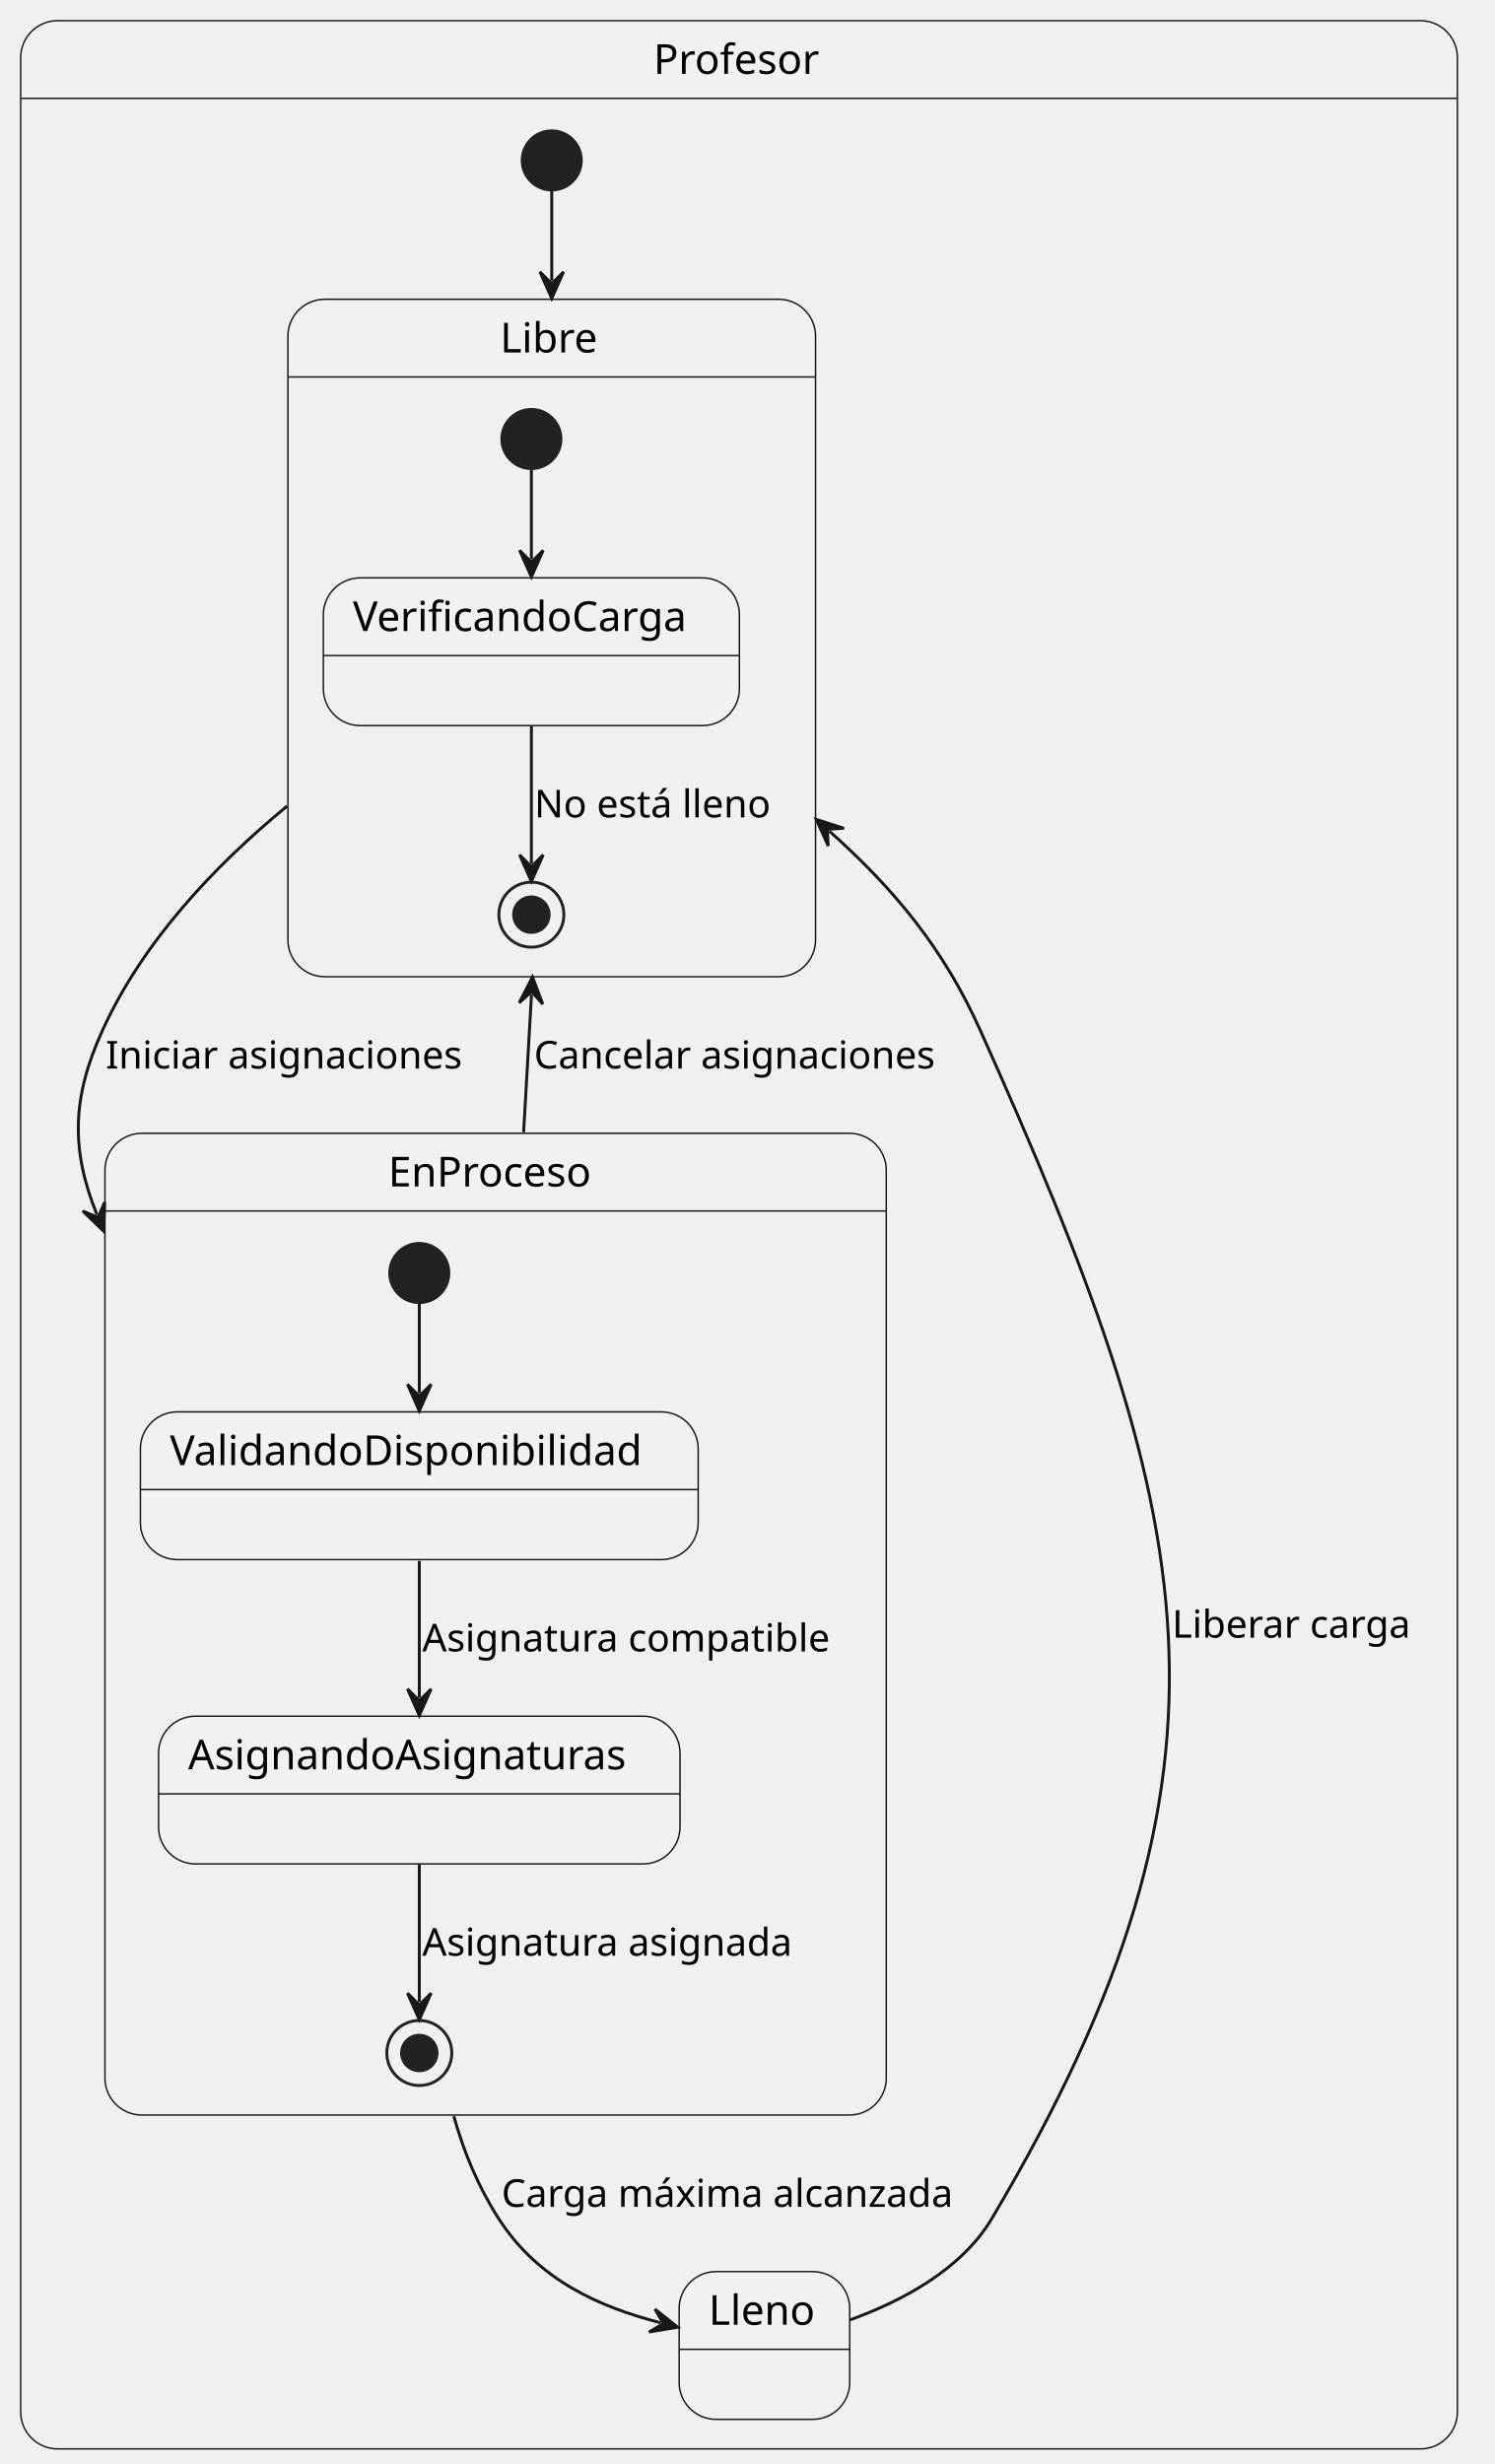
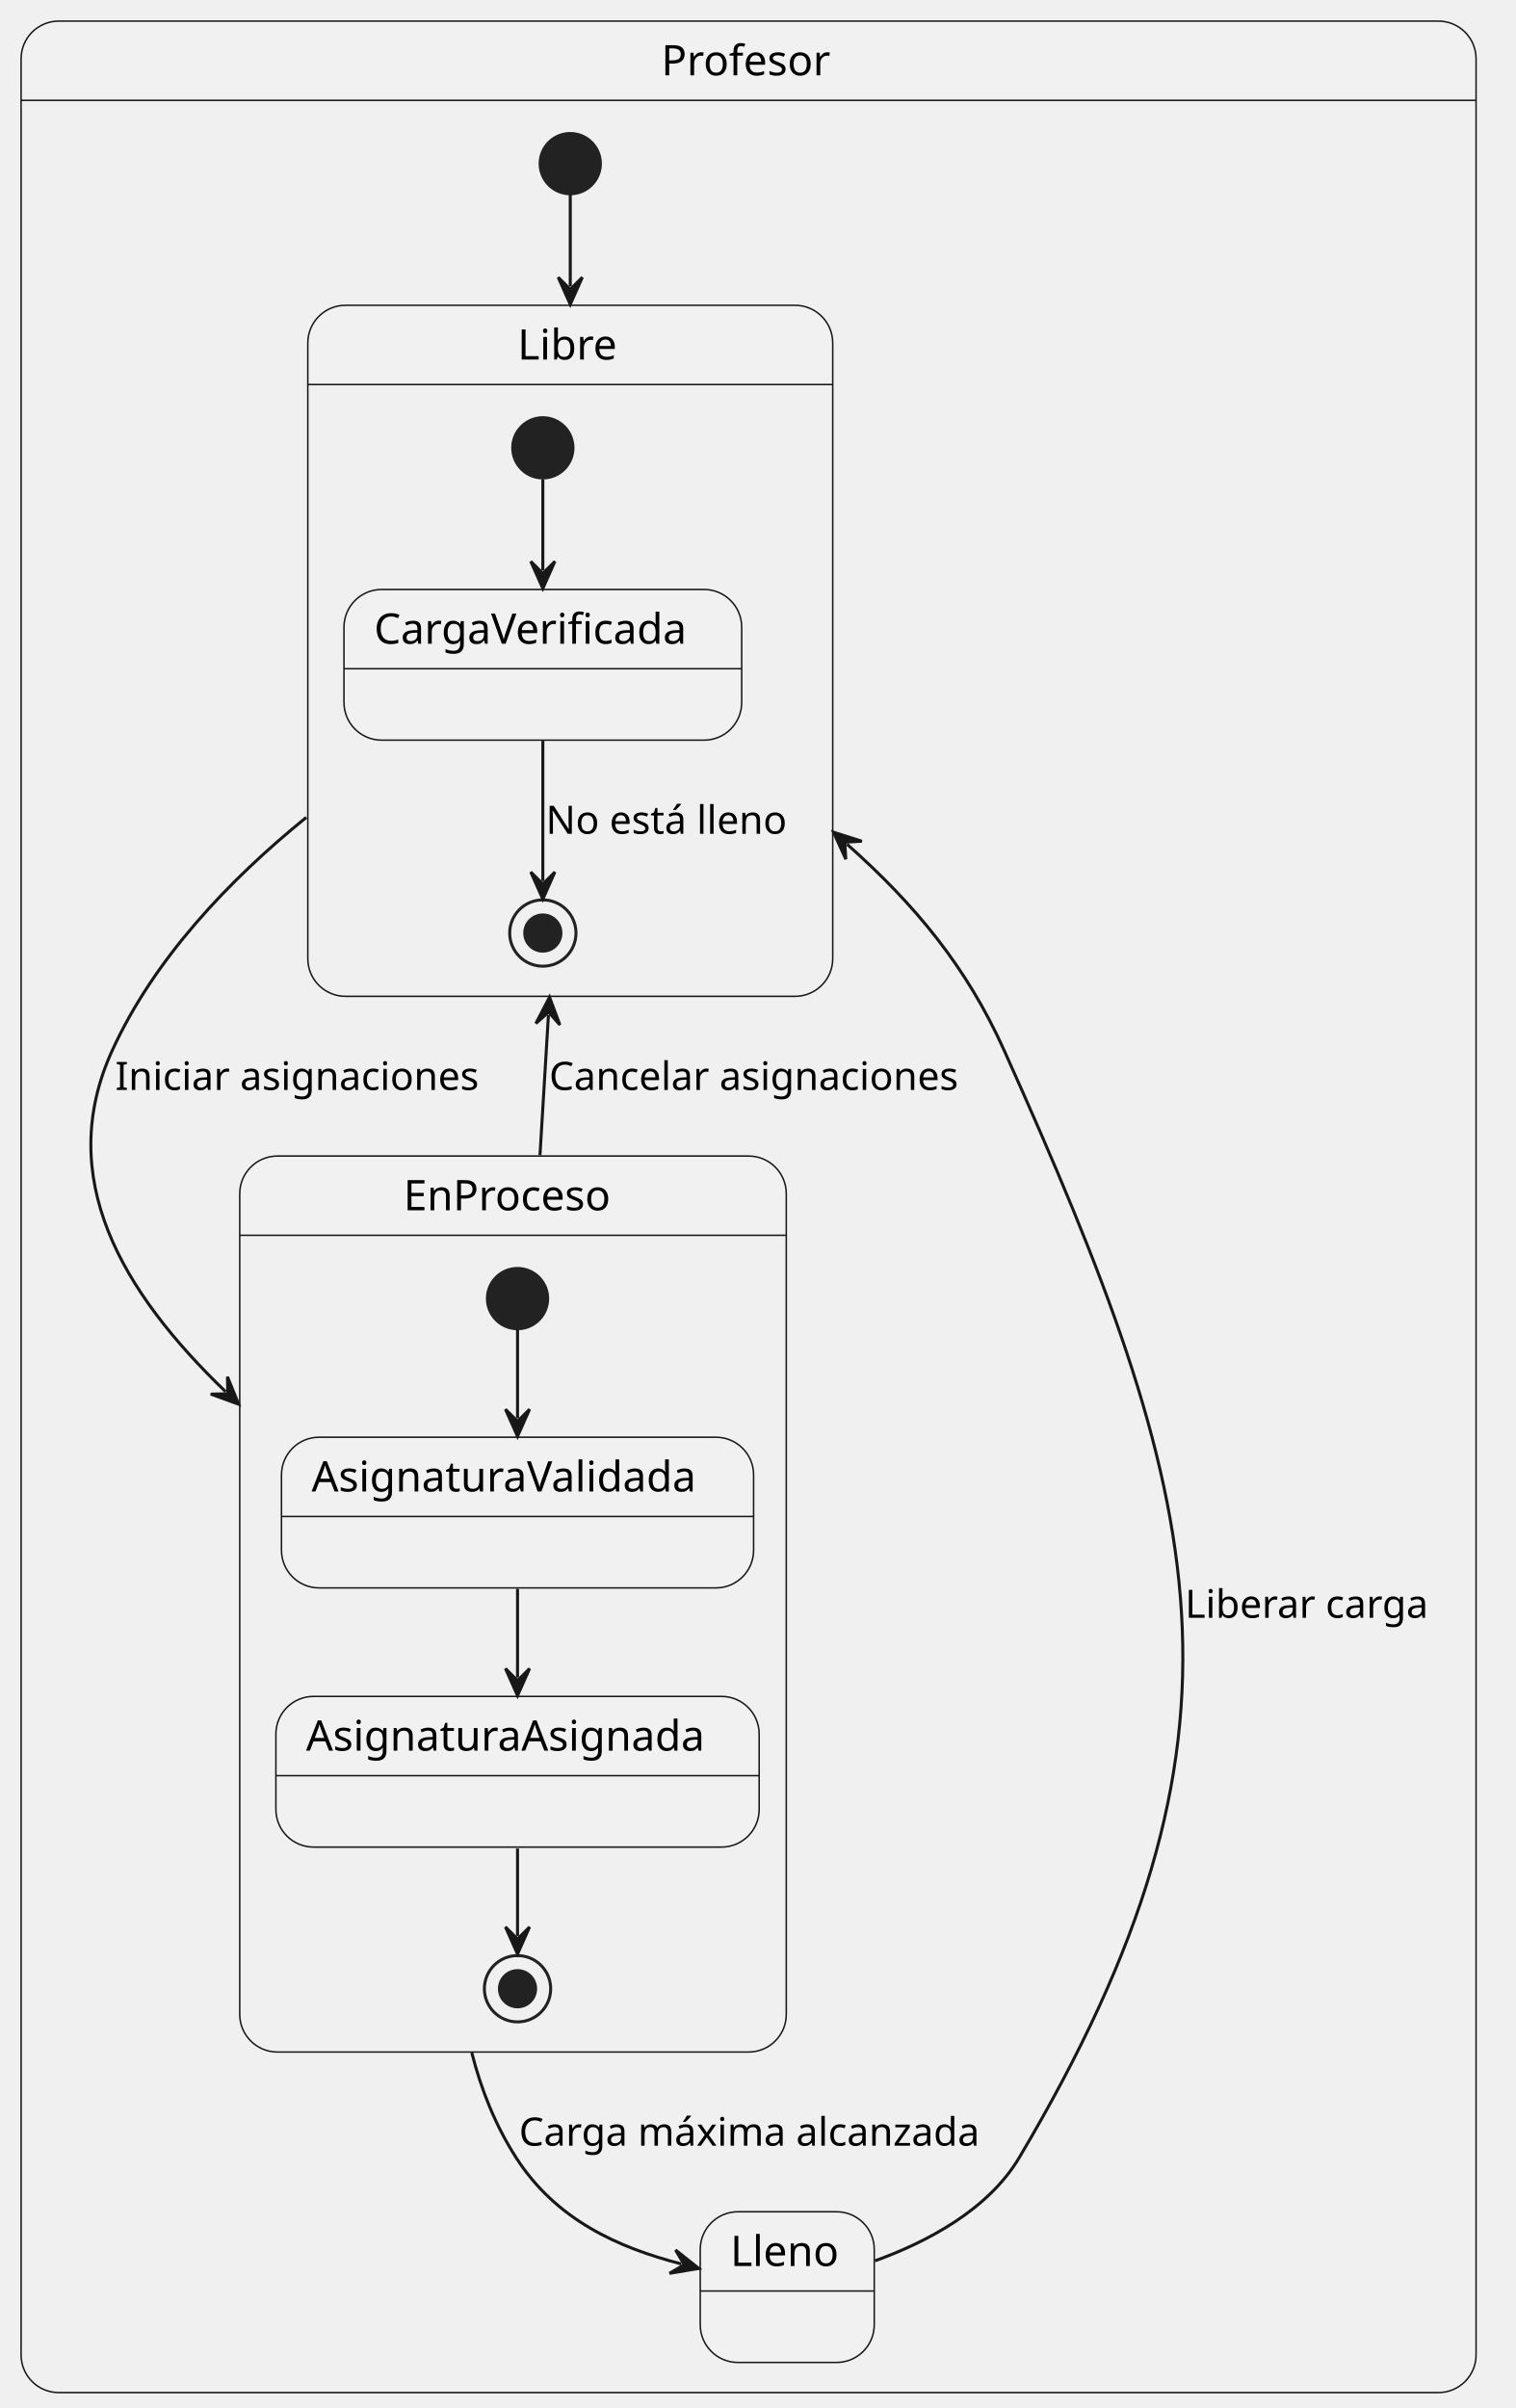
- <svg xmlns="http://www.w3.org/2000/svg" contentStyleType="text/css" data-diagram-type="STATE" height="834px" preserveAspectRatio="none" style="width:506px;height:834px;background:#FFFFFF;" version="1.1" viewBox="0 0 506 834" width="506px" zoomAndPan="magnify">
+ <svg xmlns="http://www.w3.org/2000/svg" contentStyleType="text/css" data-diagram-type="STATE" height="799px" preserveAspectRatio="none" style="width:503px;height:799px;background:#FFFFFF;" version="1.1" viewBox="0 0 503 799" width="503px" zoomAndPan="magnify">
  <defs />
  <g>
-     <path d="M19.5,7 L480.837,7 A12.5,12.5 0 0 1 493.337,19.5 L493.337,33.297 L7,33.297 L7,19.5 A12.5,12.5 0 0 1 19.5,7 " fill="#F1F1F1" style="stroke:#F1F1F1;stroke-width:1;" />
-     <rect fill="#FFFFFF" fill-opacity="0" height="821.887" rx="12.5" ry="12.5" style="stroke:#181818;stroke-width:0.5;" width="486.337" x="7" y="7" />
-     <line style="stroke:#181818;stroke-width:0.5;" x1="7" x2="493.337" y1="33.297" y2="33.297" />
-     <text fill="#000000" font-family="sans-serif" font-size="14" lengthAdjust="spacing" textLength="57.921" x="221.208" y="24.995">Profesor</text>
-     <path d="M109.958,101.297 L263.57,101.297 A12.5,12.5 0 0 1 276.07,113.797 L276.07,127.594 L97.458,127.594 L97.458,113.797 A12.5,12.5 0 0 1 109.958,101.297 " fill="#F1F1F1" style="stroke:#F1F1F1;stroke-width:1;" />
-     <rect fill="#FFFFFF" fill-opacity="0" height="229.297" rx="12.5" ry="12.5" style="stroke:#181818;stroke-width:0.5;" width="178.612" x="97.458" y="101.297" />
-     <line style="stroke:#181818;stroke-width:0.5;" x1="97.458" x2="276.07" y1="127.594" y2="127.594" />
-     <text fill="#000000" font-family="sans-serif" font-size="14" lengthAdjust="spacing" textLength="34.945" x="169.291" y="119.292">Libre</text>
-     <ellipse cx="179.878" cy="148.594" fill="#222222" rx="10" ry="10" style="stroke:#222222;stroke-width:1;" />
-     <g id="Profesor.Libre.VerificandoCarga">
-       <rect fill="#F1F1F1" height="50" rx="12.5" ry="12.5" style="stroke:#181818;stroke-width:0.5;" width="140.832" x="109.458" y="195.594" />
-       <line style="stroke:#181818;stroke-width:0.5;" x1="109.458" x2="250.29" y1="221.891" y2="221.891" />
-       <text fill="#000000" font-family="sans-serif" font-size="14" lengthAdjust="spacing" textLength="120.832" x="119.458" y="213.589">VerificandoCarga</text>
+     <path d="M19.5,7 L477.299,7 A12.5,12.5 0 0 1 489.799,19.5 L489.799,33.297 L7,33.297 L7,19.5 A12.5,12.5 0 0 1 19.5,7 " fill="#F1F1F1" style="stroke:#F1F1F1;stroke-width:1;" />
+     <rect fill="#FFFFFF" fill-opacity="0" height="786.887" rx="12.5" ry="12.5" style="stroke:#181818;stroke-width:0.5;" width="482.799" x="7" y="7" />
+     <line style="stroke:#181818;stroke-width:0.5;" x1="7" x2="489.799" y1="33.297" y2="33.297" />
+     <text fill="#000000" font-family="sans-serif" font-size="14" lengthAdjust="spacing" textLength="57.921" x="219.439" y="24.995">Profesor</text>
+     <path d="M114.64,101.297 L263.822,101.297 A12.5,12.5 0 0 1 276.322,113.797 L276.322,127.594 L102.14,127.594 L102.14,113.797 A12.5,12.5 0 0 1 114.64,101.297 " fill="#F1F1F1" style="stroke:#F1F1F1;stroke-width:1;" />
+     <rect fill="#FFFFFF" fill-opacity="0" height="229.297" rx="12.5" ry="12.5" style="stroke:#181818;stroke-width:0.5;" width="174.182" x="102.14" y="101.297" />
+     <line style="stroke:#181818;stroke-width:0.5;" x1="102.14" x2="276.322" y1="127.594" y2="127.594" />
+     <text fill="#000000" font-family="sans-serif" font-size="14" lengthAdjust="spacing" textLength="34.945" x="171.758" y="119.292">Libre</text>
+     <ellipse cx="180.13" cy="148.594" fill="#222222" rx="10" ry="10" style="stroke:#222222;stroke-width:1;" />
+     <g id="Profesor.Libre.CargaVerificada">
+       <rect fill="#F1F1F1" height="50" rx="12.5" ry="12.5" style="stroke:#181818;stroke-width:0.5;" width="131.973" x="114.14" y="195.594" />
+       <line style="stroke:#181818;stroke-width:0.5;" x1="114.14" x2="246.113" y1="221.891" y2="221.891" />
+       <text fill="#000000" font-family="sans-serif" font-size="14" lengthAdjust="spacing" textLength="111.973" x="124.14" y="213.589">CargaVerificada</text>
    </g>
-     <ellipse cx="179.878" cy="309.594" fill="#FFFFFF" fill-opacity="0" rx="11" ry="11" style="stroke:#222222;stroke-width:1;" />
-     <ellipse cx="179.878" cy="309.594" fill="#222222" rx="6" ry="6" style="stroke:#222222;stroke-width:1;" />
-     <g id="link_*start*Libre_VerificandoCarga">
-       <path d="M179.878,159.034 C179.878,168.294 179.878,176.784 179.878,189.274 " fill="#FFFFFF" fill-opacity="0" id="*start*Libre-to-VerificandoCarga" style="stroke:#181818;stroke-width:1;" />
-       <polygon fill="#181818" points="179.878,195.274,183.878,186.274,179.878,190.274,175.878,186.274,179.878,195.274" style="stroke:#181818;stroke-width:1;" />
+     <ellipse cx="180.13" cy="309.594" fill="#FFFFFF" fill-opacity="0" rx="11" ry="11" style="stroke:#222222;stroke-width:1;" />
+     <ellipse cx="180.13" cy="309.594" fill="#222222" rx="6" ry="6" style="stroke:#222222;stroke-width:1;" />
+     <g id="link_*start*Libre_CargaVerificada">
+       <path d="M180.13,159.034 C180.13,168.294 180.13,176.784 180.13,189.274 " fill="#FFFFFF" fill-opacity="0" id="*start*Libre-to-CargaVerificada" style="stroke:#181818;stroke-width:1;" />
+       <polygon fill="#181818" points="180.13,195.274,184.13,186.274,180.13,190.274,176.13,186.274,180.13,195.274" style="stroke:#181818;stroke-width:1;" />
    </g>
-     <g id="link_VerificandoCarga_*end*Libre">
-       <path d="M179.878,245.824 C179.878,263.124 179.878,279.514 179.878,292.344 " fill="#FFFFFF" fill-opacity="0" id="VerificandoCarga-to-*end*Libre" style="stroke:#181818;stroke-width:1;" />
-       <polygon fill="#181818" points="179.878,298.344,183.878,289.344,179.878,293.344,175.878,289.344,179.878,298.344" style="stroke:#181818;stroke-width:1;" />
-       <text fill="#000000" font-family="sans-serif" font-size="13" lengthAdjust="spacing" textLength="85.192" x="180.878" y="276.661">No está lleno</text>
+     <g id="link_CargaVerificada_*end*Libre">
+       <path d="M180.13,245.824 C180.13,263.124 180.13,279.514 180.13,292.344 " fill="#FFFFFF" fill-opacity="0" id="CargaVerificada-to-*end*Libre" style="stroke:#181818;stroke-width:1;" />
+       <polygon fill="#181818" points="180.13,298.344,184.13,289.344,180.13,293.344,176.13,289.344,180.13,298.344" style="stroke:#181818;stroke-width:1;" />
+       <text fill="#000000" font-family="sans-serif" font-size="13" lengthAdjust="spacing" textLength="85.192" x="181.13" y="276.661">No está lleno</text>
    </g>
-     <path d="M48.028,383.587 L287.507,383.587 A12.5,12.5 0 0 1 300.007,396.087 L300.007,409.884 L35.528,409.884 L35.528,396.087 A12.5,12.5 0 0 1 48.028,383.587 " fill="#F1F1F1" style="stroke:#F1F1F1;stroke-width:1;" />
-     <rect fill="#FFFFFF" fill-opacity="0" height="332.297" rx="12.5" ry="12.5" style="stroke:#181818;stroke-width:0.5;" width="264.479" x="35.528" y="383.587" />
-     <line style="stroke:#181818;stroke-width:0.5;" x1="35.528" x2="300.007" y1="409.884" y2="409.884" />
-     <text fill="#000000" font-family="sans-serif" font-size="14" lengthAdjust="spacing" textLength="72.652" x="131.441" y="401.582">EnProceso</text>
-     <ellipse cx="141.938" cy="430.884" fill="#222222" rx="10" ry="10" style="stroke:#222222;stroke-width:1;" />
-     <g id="Profesor.EnProceso.ValidandoDisponibilidad">
-       <rect fill="#F1F1F1" height="50" rx="12.5" ry="12.5" style="stroke:#181818;stroke-width:0.5;" width="188.814" x="47.528" y="477.884" />
-       <line style="stroke:#181818;stroke-width:0.5;" x1="47.528" x2="236.341" y1="504.181" y2="504.181" />
-       <text fill="#000000" font-family="sans-serif" font-size="14" lengthAdjust="spacing" textLength="168.814" x="57.528" y="495.879">ValidandoDisponibilidad</text>
+     <path d="M92.05,383.587 L248.412,383.587 A12.5,12.5 0 0 1 260.912,396.087 L260.912,409.884 L79.55,409.884 L79.55,396.087 A12.5,12.5 0 0 1 92.05,383.587 " fill="#F1F1F1" style="stroke:#F1F1F1;stroke-width:1;" />
+     <rect fill="#FFFFFF" fill-opacity="0" height="297.297" rx="12.5" ry="12.5" style="stroke:#181818;stroke-width:0.5;" width="181.362" x="79.55" y="383.587" />
+     <line style="stroke:#181818;stroke-width:0.5;" x1="79.55" x2="260.912" y1="409.884" y2="409.884" />
+     <text fill="#000000" font-family="sans-serif" font-size="14" lengthAdjust="spacing" textLength="72.652" x="133.905" y="401.582">EnProceso</text>
+     <ellipse cx="171.73" cy="430.884" fill="#222222" rx="10" ry="10" style="stroke:#222222;stroke-width:1;" />
+     <g id="Profesor.EnProceso.AsignaturaValidada">
+       <rect fill="#F1F1F1" height="50" rx="12.5" ry="12.5" style="stroke:#181818;stroke-width:0.5;" width="156.664" x="93.4" y="476.884" />
+       <line style="stroke:#181818;stroke-width:0.5;" x1="93.4" x2="250.064" y1="503.181" y2="503.181" />
+       <text fill="#000000" font-family="sans-serif" font-size="14" lengthAdjust="spacing" textLength="136.664" x="103.4" y="494.879">AsignaturaValidada</text>
    </g>
-     <g id="Profesor.EnProceso.AsignandoAsignaturas">
-       <rect fill="#F1F1F1" height="50" rx="12.5" ry="12.5" style="stroke:#181818;stroke-width:0.5;" width="176.516" x="53.678" y="580.884" />
-       <line style="stroke:#181818;stroke-width:0.5;" x1="53.678" x2="230.193" y1="607.181" y2="607.181" />
-       <text fill="#000000" font-family="sans-serif" font-size="14" lengthAdjust="spacing" textLength="156.516" x="63.678" y="598.879">AsignandoAsignaturas</text>
+     <g id="Profesor.EnProceso.AsignaturaAsignada">
+       <rect fill="#F1F1F1" height="50" rx="12.5" ry="12.5" style="stroke:#181818;stroke-width:0.5;" width="160.362" x="91.55" y="562.884" />
+       <line style="stroke:#181818;stroke-width:0.5;" x1="91.55" x2="251.912" y1="589.181" y2="589.181" />
+       <text fill="#000000" font-family="sans-serif" font-size="14" lengthAdjust="spacing" textLength="140.362" x="101.55" y="580.879">AsignaturaAsignada</text>
    </g>
-     <ellipse cx="141.938" cy="694.884" fill="#FFFFFF" fill-opacity="0" rx="11" ry="11" style="stroke:#222222;stroke-width:1;" />
-     <ellipse cx="141.938" cy="694.884" fill="#222222" rx="6" ry="6" style="stroke:#222222;stroke-width:1;" />
-     <g id="link_*start*EnProceso_ValidandoDisponibilidad">
-       <path d="M141.938,441.324 C141.938,450.584 141.938,459.074 141.938,471.564 " fill="#FFFFFF" fill-opacity="0" id="*start*EnProceso-to-ValidandoDisponibilidad" style="stroke:#181818;stroke-width:1;" />
-       <polygon fill="#181818" points="141.938,477.564,145.938,468.564,141.938,472.564,137.938,468.564,141.938,477.564" style="stroke:#181818;stroke-width:1;" />
+     <ellipse cx="171.73" cy="659.884" fill="#FFFFFF" fill-opacity="0" rx="11" ry="11" style="stroke:#222222;stroke-width:1;" />
+     <ellipse cx="171.73" cy="659.884" fill="#222222" rx="6" ry="6" style="stroke:#222222;stroke-width:1;" />
+     <g id="link_*start*EnProceso_AsignaturaValidada">
+       <path d="M171.73,441.194 C171.73,450.234 171.73,458.374 171.73,470.614 " fill="#FFFFFF" fill-opacity="0" id="*start*EnProceso-to-AsignaturaValidada" style="stroke:#181818;stroke-width:1;" />
+       <polygon fill="#181818" points="171.73,476.614,175.73,467.614,171.73,471.614,167.73,467.614,171.73,476.614" style="stroke:#181818;stroke-width:1;" />
    </g>
-     <g id="link_ValidandoDisponibilidad_AsignandoAsignaturas">
-       <path d="M141.938,528.334 C141.938,544.214 141.938,558.824 141.938,574.664 " fill="#FFFFFF" fill-opacity="0" id="ValidandoDisponibilidad-to-AsignandoAsignaturas" style="stroke:#181818;stroke-width:1;" />
-       <polygon fill="#181818" points="141.938,580.664,145.938,571.664,141.938,575.664,137.938,571.664,141.938,580.664" style="stroke:#181818;stroke-width:1;" />
-       <text fill="#000000" font-family="sans-serif" font-size="13" lengthAdjust="spacing" textLength="147.069" x="142.938" y="558.951">Asignatura compatible</text>
+     <g id="link_AsignaturaValidada_AsignaturaAsignada">
+       <path d="M171.73,527.184 C171.73,538.324 171.73,545.504 171.73,556.644 " fill="#FFFFFF" fill-opacity="0" id="AsignaturaValidada-to-AsignaturaAsignada" style="stroke:#181818;stroke-width:1;" />
+       <polygon fill="#181818" points="171.73,562.644,175.73,553.644,171.73,557.644,167.73,553.644,171.73,562.644" style="stroke:#181818;stroke-width:1;" />
    </g>
-     <g id="link_AsignandoAsignaturas_*end*EnProceso">
-       <path d="M141.938,631.114 C141.938,648.414 141.938,664.804 141.938,677.634 " fill="#FFFFFF" fill-opacity="0" id="AsignandoAsignaturas-to-*end*EnProceso" style="stroke:#181818;stroke-width:1;" />
-       <polygon fill="#181818" points="141.938,683.634,145.938,674.634,141.938,678.634,137.938,674.634,141.938,683.634" style="stroke:#181818;stroke-width:1;" />
-       <text fill="#000000" font-family="sans-serif" font-size="13" lengthAdjust="spacing" textLength="133.542" x="142.938" y="661.951">Asignatura asignada</text>
+     <g id="link_AsignaturaAsignada_*end*EnProceso">
+       <path d="M171.73,613.364 C171.73,625.354 171.73,633.154 171.73,642.384 " fill="#FFFFFF" fill-opacity="0" id="AsignaturaAsignada-to-*end*EnProceso" style="stroke:#181818;stroke-width:1;" />
+       <polygon fill="#181818" points="171.73,648.384,175.73,639.384,171.73,643.384,167.73,639.384,171.73,648.384" style="stroke:#181818;stroke-width:1;" />
    </g>
-     <ellipse cx="186.768" cy="54.297" fill="#222222" rx="10" ry="10" style="stroke:#222222;stroke-width:1;" />
+     <ellipse cx="189.23" cy="54.297" fill="#222222" rx="10" ry="10" style="stroke:#222222;stroke-width:1;" />
    <g id="Profesor.Lleno">
-       <rect fill="#F1F1F1" height="50" rx="12.5" ry="12.5" style="stroke:#181818;stroke-width:0.5;" width="57.741" x="229.898" y="768.887" />
-       <line style="stroke:#181818;stroke-width:0.5;" x1="229.898" x2="287.639" y1="795.184" y2="795.184" />
-       <text fill="#000000" font-family="sans-serif" font-size="14" lengthAdjust="spacing" textLength="37.741" x="239.898" y="786.882">Lleno</text>
+       <rect fill="#F1F1F1" height="50" rx="12.5" ry="12.5" style="stroke:#181818;stroke-width:0.5;" width="57.741" x="232.36" y="733.887" />
+       <line style="stroke:#181818;stroke-width:0.5;" x1="232.36" x2="290.101" y1="760.184" y2="760.184" />
+       <text fill="#000000" font-family="sans-serif" font-size="14" lengthAdjust="spacing" textLength="37.741" x="242.36" y="751.882">Lleno</text>
    </g>
    <g id="link_*start*Profesor_Libre">
-       <path d="M186.768,64.337 C186.768,72.577 186.768,79.777 186.768,95.017 " fill="#FFFFFF" fill-opacity="0" id="*start*Profesor-to-Libre" style="stroke:#181818;stroke-width:1;" />
-       <polygon fill="#181818" points="186.768,101.017,190.768,92.017,186.768,96.017,182.768,92.017,186.768,101.017" style="stroke:#181818;stroke-width:1;" />
+       <path d="M189.23,64.337 C189.23,72.577 189.23,79.777 189.23,95.017 " fill="#FFFFFF" fill-opacity="0" id="*start*Profesor-to-Libre" style="stroke:#181818;stroke-width:1;" />
+       <polygon fill="#181818" points="189.23,101.017,193.23,92.017,189.23,96.017,185.23,92.017,189.23,101.017" style="stroke:#181818;stroke-width:1;" />
    </g>
    <g id="link_Libre_EnProceso">
-       <path d="M97.178,272.847 C72.258,293.337 48.328,318.897 34.768,348.587 C24.318,371.457 23.912,389.073 32.832,411.173 " fill="#FFFFFF" fill-opacity="0" id="Libre-to-EnProceso" style="stroke:#181818;stroke-width:1;" />
-       <polygon fill="#181818" points="35.078,416.737,35.419,406.894,33.206,412.1,28,409.888,35.078,416.737" style="stroke:#181818;stroke-width:1;" />
-       <text fill="#000000" font-family="sans-serif" font-size="13" lengthAdjust="spacing" textLength="128.419" x="35.768" y="361.654">Iniciar asignaciones</text>
+       <path d="M101.64,271.217 C76.01,291.977 51.16,318.107 37.23,348.587 C18,390.687 40.427,428.626 74.867,461.776 " fill="#FFFFFF" fill-opacity="0" id="Libre-to-EnProceso" style="stroke:#181818;stroke-width:1;" />
+       <polygon fill="#181818" points="79.19,465.937,75.48,456.814,75.588,462.469,69.932,462.577,79.19,465.937" style="stroke:#181818;stroke-width:1;" />
+       <text fill="#000000" font-family="sans-serif" font-size="13" lengthAdjust="spacing" textLength="128.419" x="38.23" y="361.654">Iniciar asignaciones</text>
    </g>
    <g id="link_EnProceso_Lleno">
-       <path d="M153.628,716.287 C157.018,728.507 161.928,740.207 168.768,750.887 C182.068,771.647 202.778,780.829 223.608,786.199 " fill="#FFFFFF" fill-opacity="0" id="EnProceso-to-Lleno" style="stroke:#181818;stroke-width:1;" />
-       <polygon fill="#181818" points="229.418,787.697,221.701,781.577,224.576,786.449,219.704,789.323,229.418,787.697" style="stroke:#181818;stroke-width:1;" />
-       <text fill="#000000" font-family="sans-serif" font-size="13" lengthAdjust="spacing" textLength="165.375" x="169.768" y="746.954">Carga máxima alcanzada</text>
+       <path d="M156.55,681.097 C159.66,693.407 164.39,705.207 171.23,715.887 C184.53,736.647 205.251,745.816 226.071,751.196 " fill="#FFFFFF" fill-opacity="0" id="EnProceso-to-Lleno" style="stroke:#181818;stroke-width:1;" />
+       <polygon fill="#181818" points="231.88,752.697,224.167,746.572,227.039,751.446,222.166,754.318,231.88,752.697" style="stroke:#181818;stroke-width:1;" />
+       <text fill="#000000" font-family="sans-serif" font-size="13" lengthAdjust="spacing" textLength="165.375" x="172.23" y="711.954">Carga máxima alcanzada</text>
    </g>
    <g id="link_Lleno_Libre">
-       <path d="M287.858,785.177 C305.048,778.957 325.428,768.307 335.768,750.887 C427.038,597.127 405.008,511.707 331.768,348.587 C319.508,321.297 303.023,301.203 280.783,281.343 " fill="#FFFFFF" fill-opacity="0" id="Lleno-to-Libre" style="stroke:#181818;stroke-width:1;" />
-       <polygon fill="#181818" points="276.308,277.347,280.356,286.325,280.037,280.677,285.685,280.358,276.308,277.347" style="stroke:#181818;stroke-width:1;" />
-       <text fill="#000000" font-family="sans-serif" font-size="13" lengthAdjust="spacing" textLength="86.569" x="396.768" y="554.304">Liberar carga</text>
+       <path d="M290.32,750.177 C307.51,743.957 327.89,733.307 338.23,715.887 C421.57,575.497 400.13,497.507 333.23,348.587 C320.74,320.777 303.715,300.243 281.075,280.123 " fill="#FFFFFF" fill-opacity="0" id="Lleno-to-Libre" style="stroke:#181818;stroke-width:1;" />
+       <polygon fill="#181818" points="276.59,276.137,280.66,285.105,280.327,279.458,285.974,279.125,276.59,276.137" style="stroke:#181818;stroke-width:1;" />
+       <text fill="#000000" font-family="sans-serif" font-size="13" lengthAdjust="spacing" textLength="86.569" x="393.23" y="536.804">Liberar carga</text>
    </g>
    <g id="link_EnProceso_Libre">
-       <path d="M177.248,383.217 C178.268,365.427 178.945,353.627 179.915,336.657 " fill="#FFFFFF" fill-opacity="0" id="EnProceso-to-Libre" style="stroke:#181818;stroke-width:1;" />
-       <polygon fill="#181818" points="180.258,330.667,175.751,339.424,179.972,335.659,183.738,339.88,180.258,330.667" style="stroke:#181818;stroke-width:1;" />
-       <text fill="#000000" font-family="sans-serif" font-size="13" lengthAdjust="spacing" textLength="146.015" x="180.768" y="361.654">Cancelar asignaciones</text>
+       <path d="M179.18,383.297 C180.24,365.667 180.945,353.886 181.984,336.846 " fill="#FFFFFF" fill-opacity="0" id="EnProceso-to-Libre" style="stroke:#181818;stroke-width:1;" />
+       <polygon fill="#181818" points="182.35,330.857,177.809,339.596,182.045,335.848,185.794,340.084,182.35,330.857" style="stroke:#181818;stroke-width:1;" />
+       <text fill="#000000" font-family="sans-serif" font-size="13" lengthAdjust="spacing" textLength="146.015" x="182.23" y="361.654">Cancelar asignaciones</text>
    </g>
  </g>
</svg>
